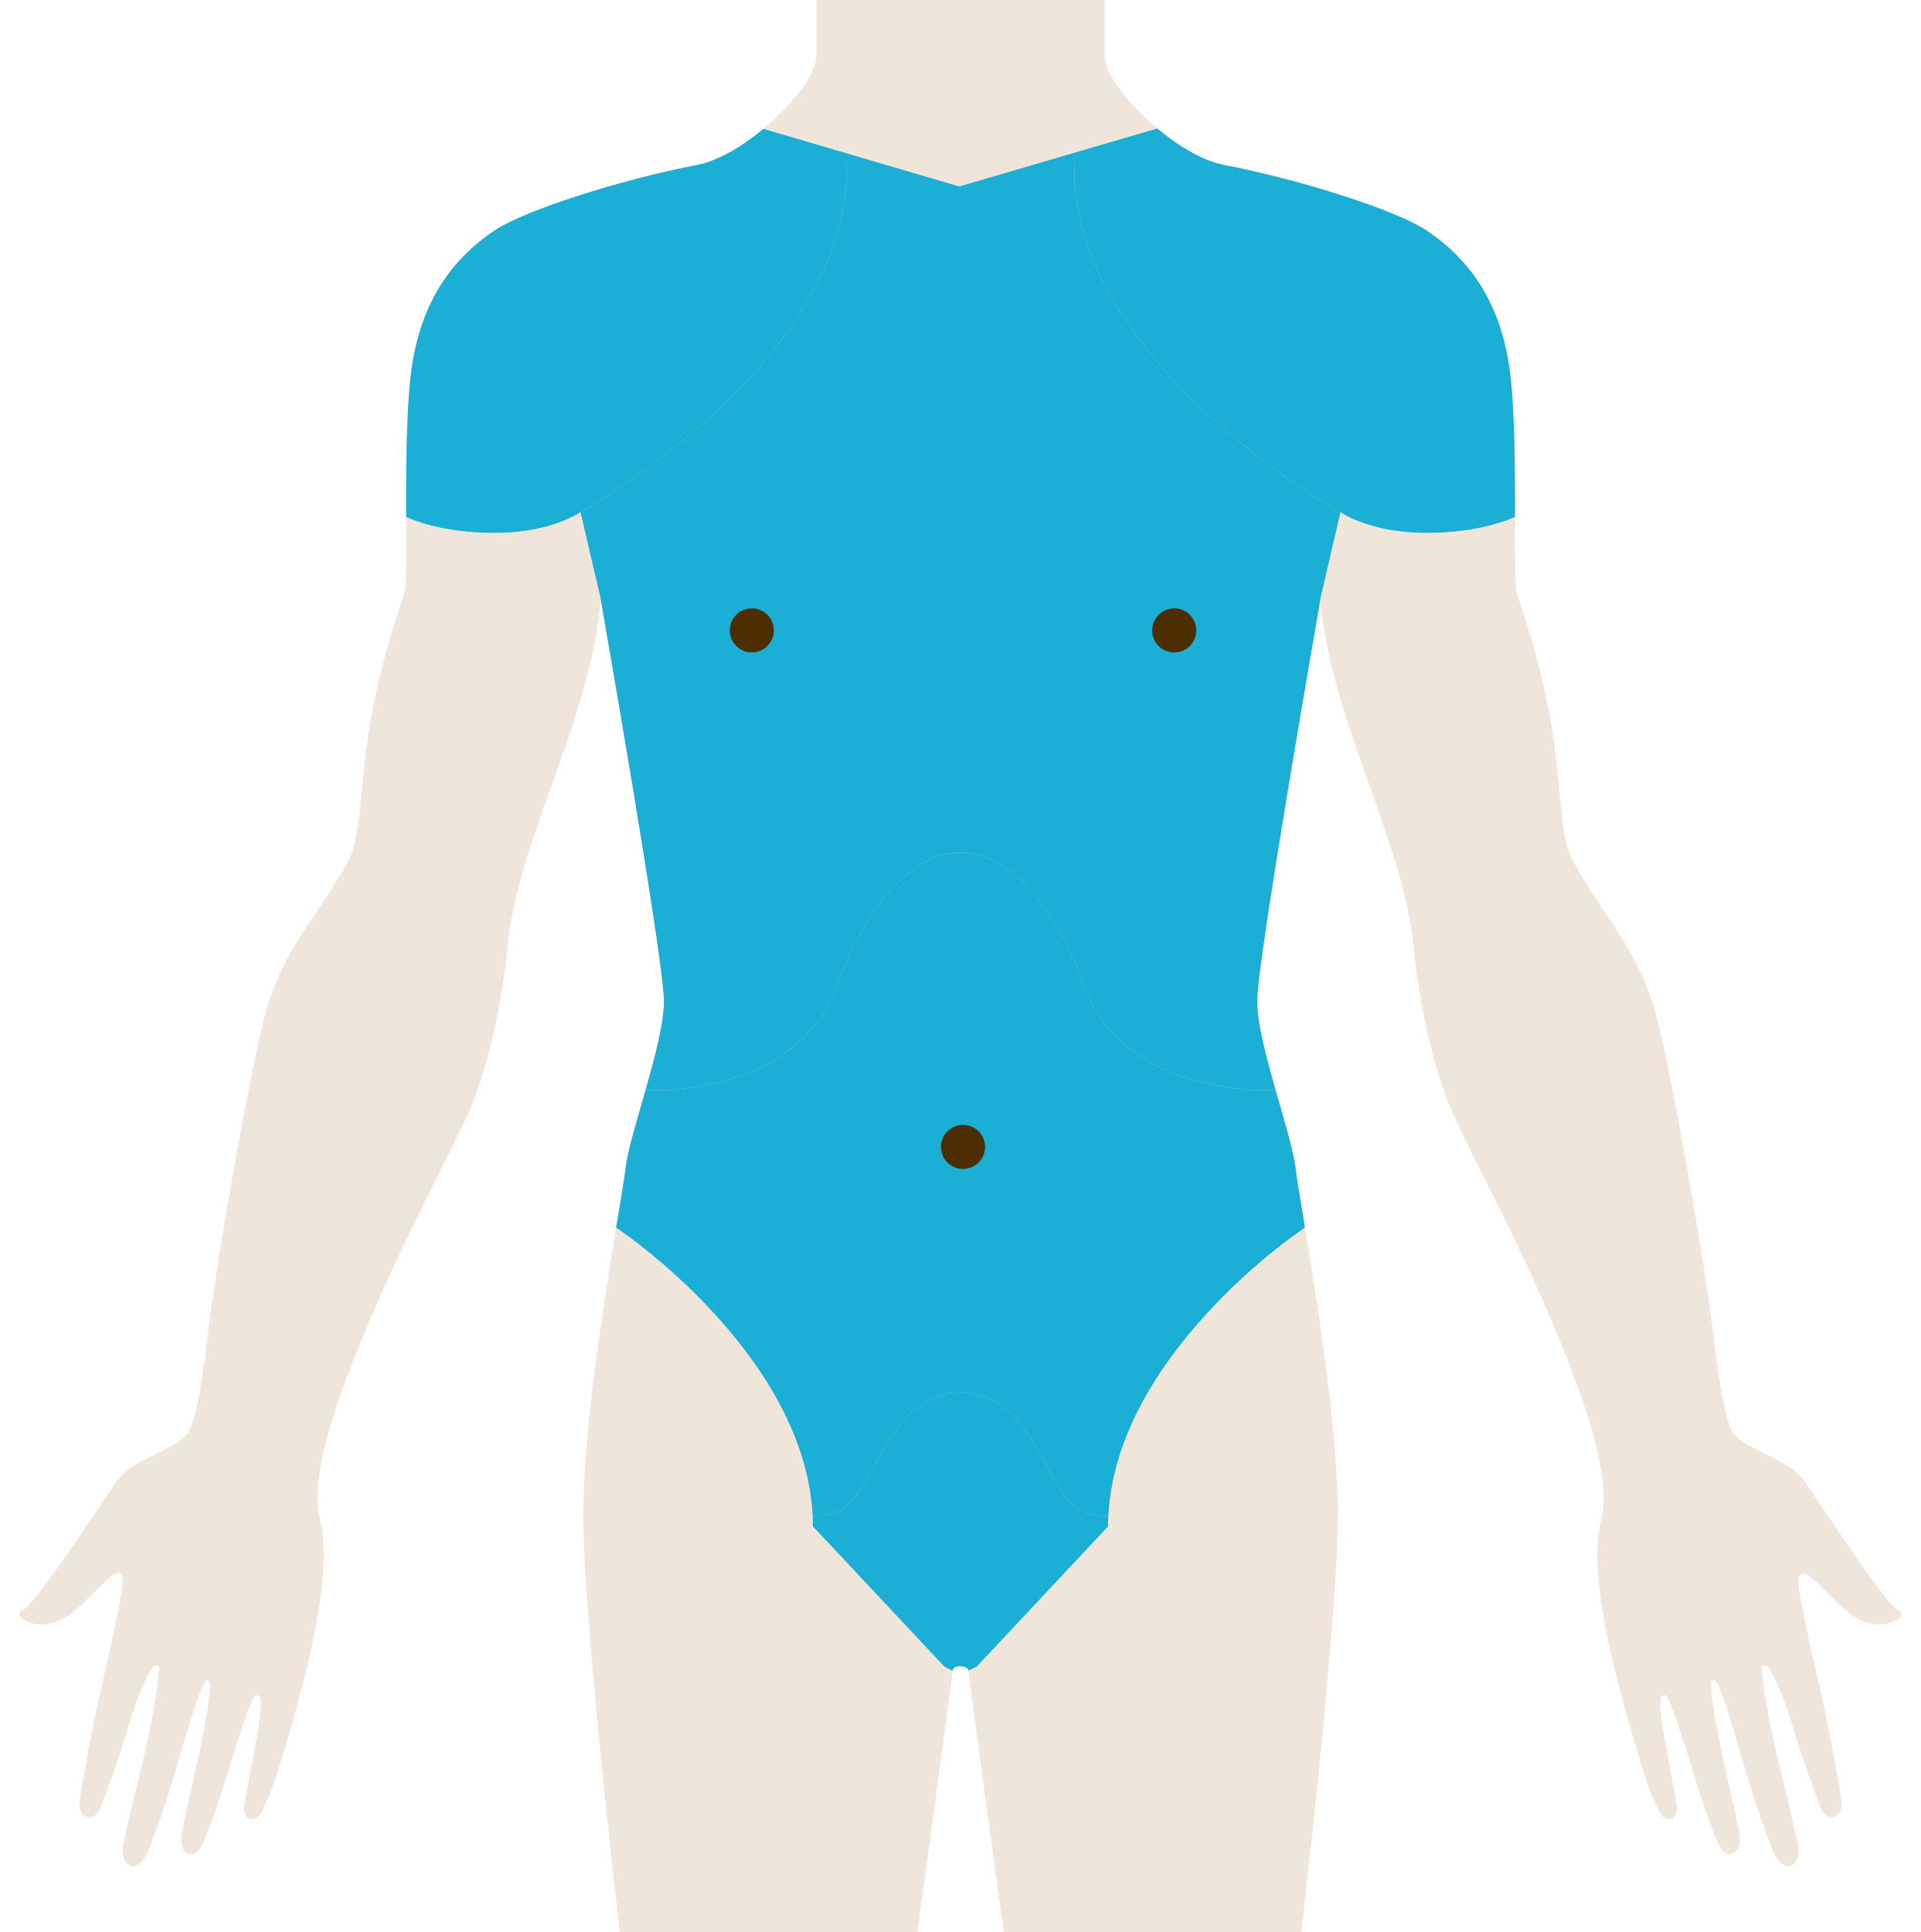
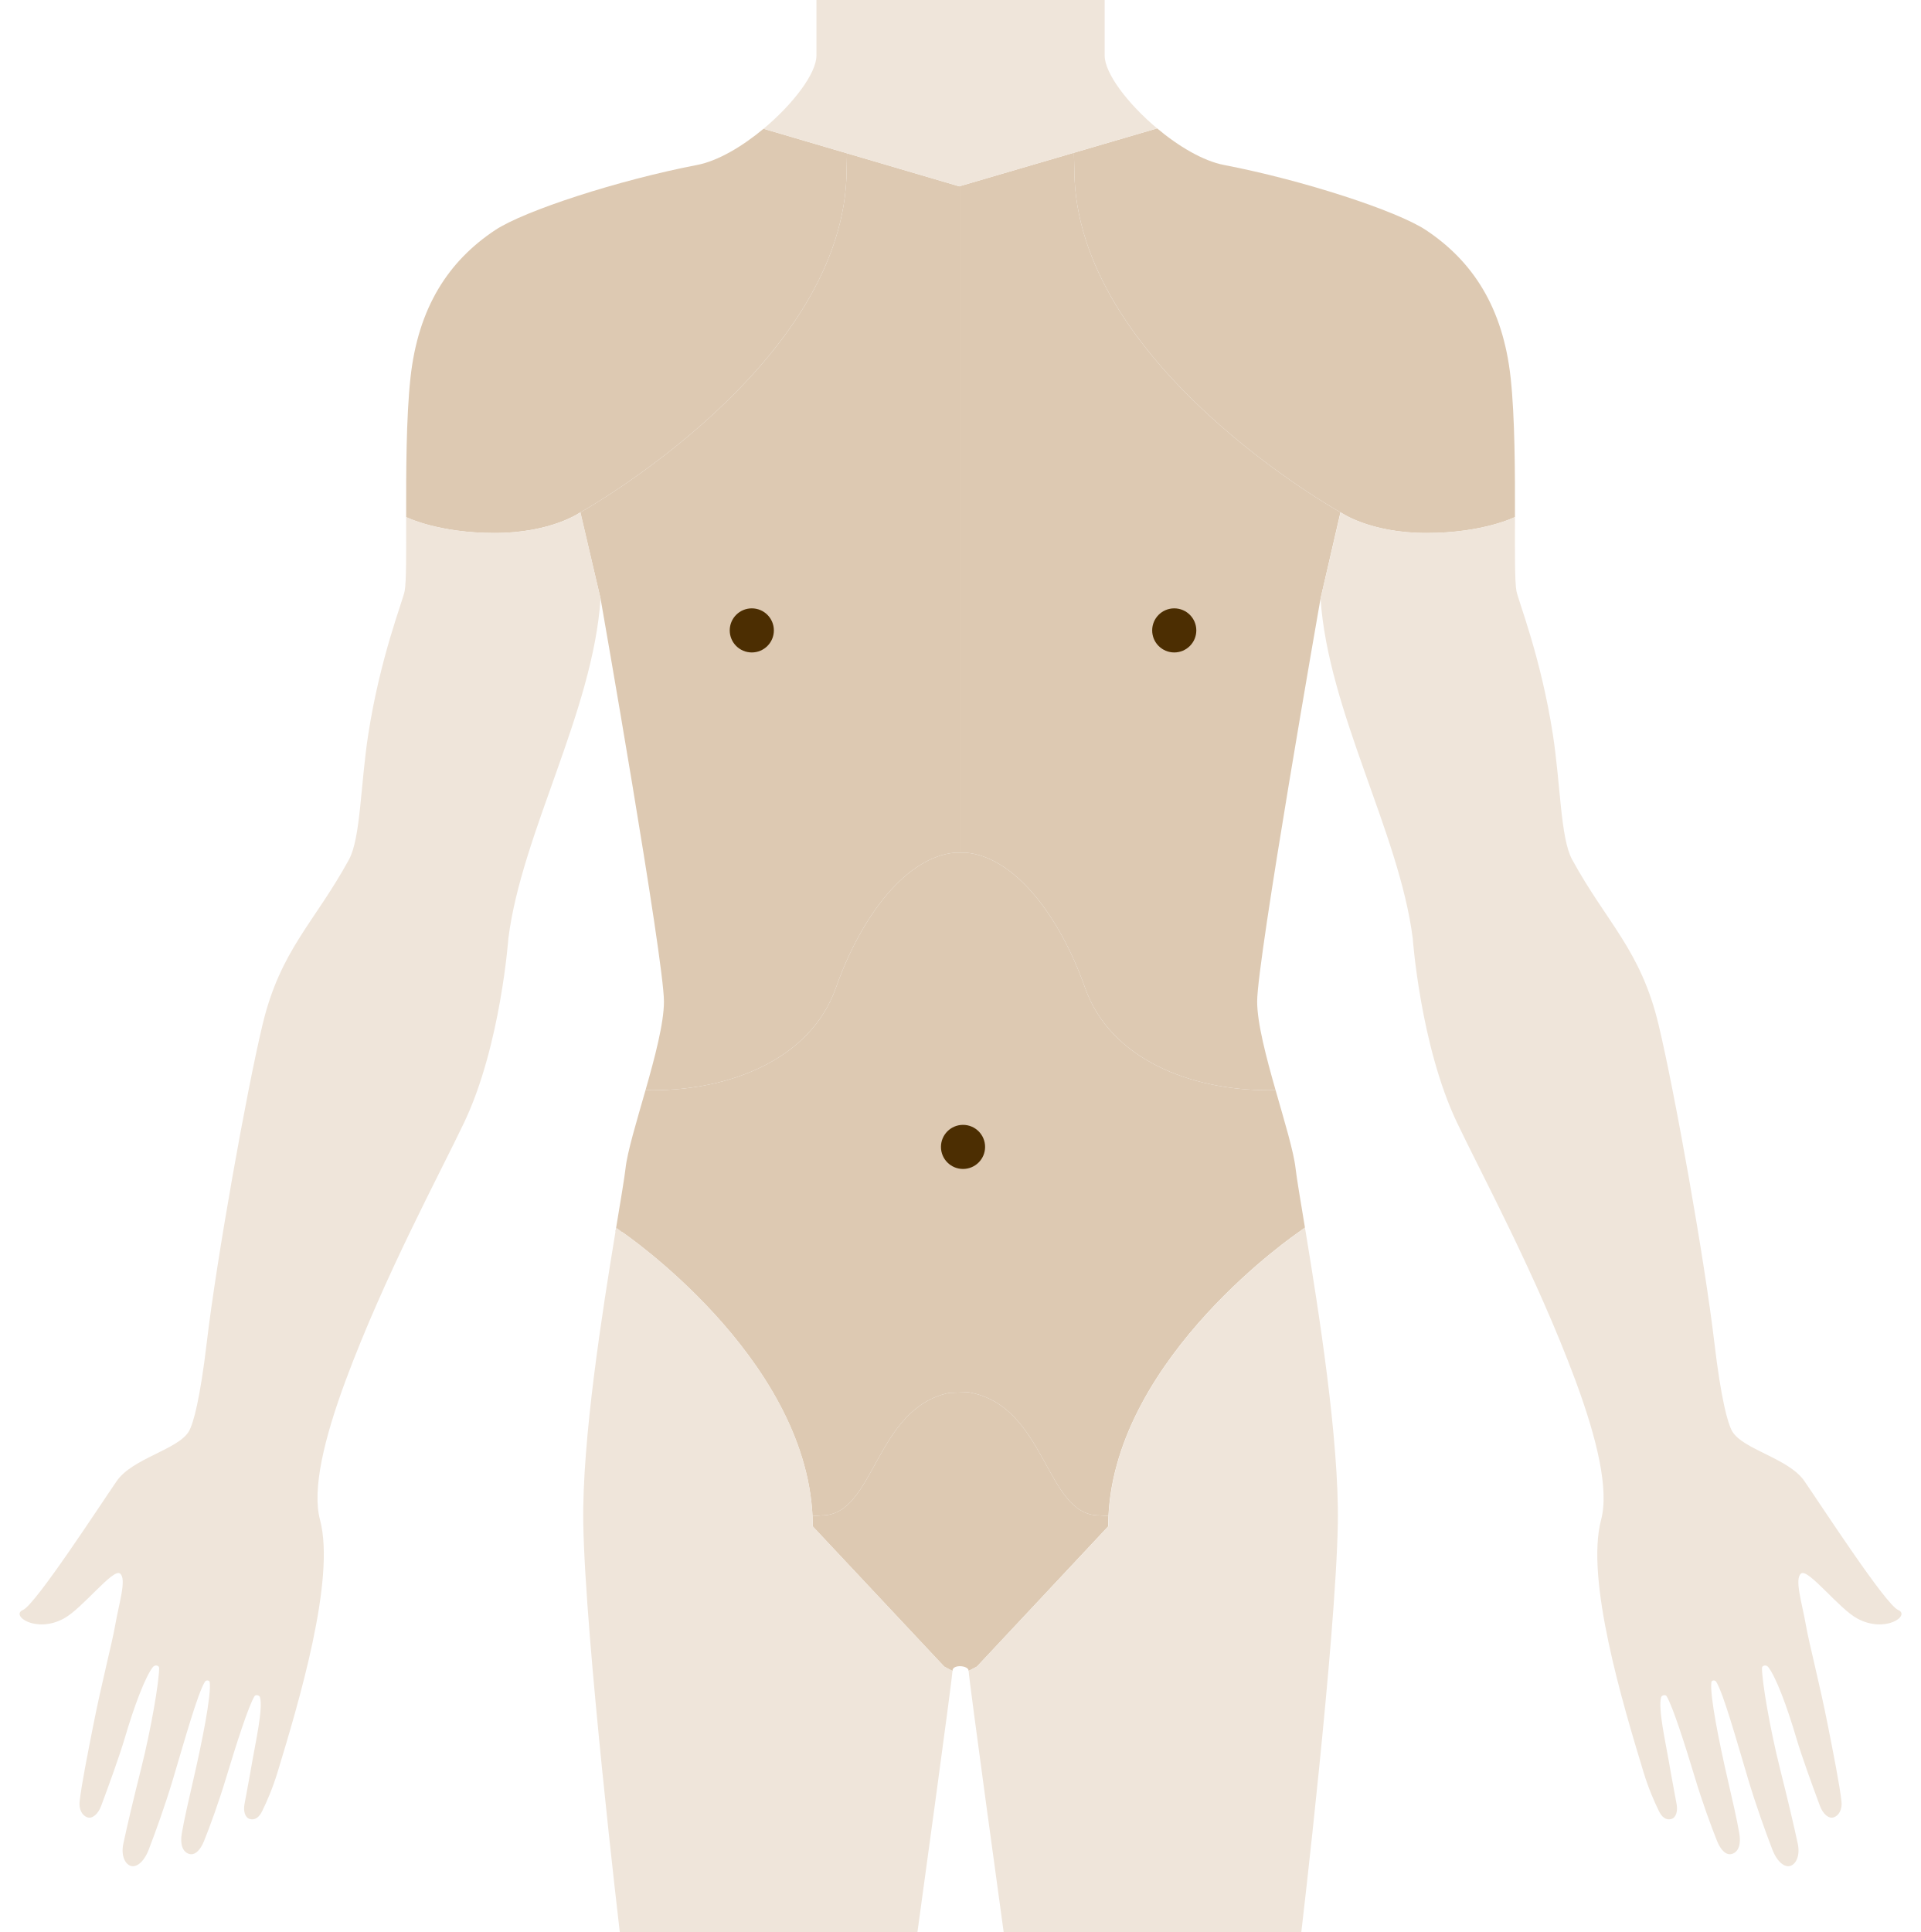
<svg xmlns="http://www.w3.org/2000/svg" version="1.1" x="0px" y="0px" width="500px" height="503px" viewBox="0 0 500 503" enable-background="new 0 0 500 503" xml:space="preserve">
-   <g id="Legs">
-     <g id="Unselected_5_">
- 	</g>
-     <g id="Selected_5_">
- 	</g>
-     <g id="Features_5_">
- 	</g>
-   </g>
-   <g id="Arm__x28_L_x29_">
-     <g id="Unselected_3_">
- 	</g>
-     <g id="Selected_3_">
- 	</g>
-     <g id="Features_3_">
- 	</g>
-   </g>
-   <g id="Arm__x28_R_x29_">
-     <g id="Unselected_4_">
- 	</g>
-     <g id="Selected_4_">
- 	</g>
-     <g id="Features_4_">
- 	</g>
-   </g>
-   <g id="Body__x28_B_x29_">
-     <g id="Unselected_2_">
- 	</g>
-     <g id="Selected_2_">
- 	</g>
-     <g id="Features_2_">
- 	</g>
-   </g>
-   <g id="Body__x28_F_x29_">
+   <g id="Body">
    <g id="Unselected">
-       <path id="chest_left_1_" fill="#DDC9B2" d="M349.024,133.378c0,0-69.299-38.537-69.299-89.375l-0.099-4.235l-29.543,8.651v173.577    h1.438c12.409,1.077,24.207,15.954,31.008,35.195c6.592,18.656,27.64,26.649,47.668,26.649l1.927-0.046    c-2.435-8.545-4.79-17.433-4.79-23.055c0-10.988,16.502-104.896,16.502-104.896L349.024,133.378z" />
-       <path id="chest_right_1_" fill="#DDC9B2" d="M249.765,48.513l-29.228-8.596l-0.096,4.086c0,50.838-69.299,89.375-69.299,89.375    H151.1l5.274,22.467c0,0,16.502,93.907,16.502,104.896c0,5.624-2.357,14.517-4.793,23.064l1.887,0.036    c20.028,0,41.075-7.993,47.668-26.649c6.799-19.241,18.599-34.118,31.009-35.195h1.438V48.419L249.765,48.513z" />
-       <path id="shoulder_left_1_" fill="#DDC9B2" d="M349.024,133.378h0.043c0,0,7.509,5.39,22.343,5.39    c14.83,0,23.047-4.163,23.051-4.166c0.021-11.614-0.008-25.915-1.121-36.198c-2-18.481-10-30.47-22.002-38.463    c-7.649-5.094-32.257-13.074-52.604-16.982c-5.491-1.055-11.888-4.875-17.449-9.533l-21.658,6.343l0.099,4.235    C279.726,94.841,349.024,133.378,349.024,133.378z" />
-       <path id="shoulder_right_1_" fill="#DDC9B2" d="M151.1,133.378h0.043c0,0,69.299-38.537,69.299-89.375l0.096-4.086l-21.733-6.391    c-5.533,4.613-11.876,8.385-17.327,9.432c-20.347,3.908-44.954,11.889-52.604,16.982c-12.001,7.993-20.001,19.98-22.001,38.463    c-1.114,10.289-1.143,24.603-1.121,36.22c0.459,0.228,8.602,4.145,23.007,4.145C143.591,138.768,151.1,133.378,151.1,133.378z" />
-       <path id="groin_1_" fill="#DDC9B2" d="M252.147,362.472l-4.999,0.164c-19.405,4.047-19.373,31.898-33.116,31.898l-2.476,0.188    c0.043,0.891,0.072,1.783,0.072,2.682l34.219,36.488c0,0,2.156,1.204,2.156,1.104c0-1.76,4.203-1.425,4.203,0    c0,0.061,2.156-1.104,2.156-1.104l34.176-36.488c0-0.906,0.029-1.807,0.073-2.703l-2.477-0.166    C272.189,394.534,272.431,365.856,252.147,362.472z" />
-       <path id="abdomen_1_" fill="#DDC9B2" d="M337.337,304.197c-0.488-4.392-2.886-12.241-5.212-20.402l-1.927,0.046    c-20.028,0-41.076-7.993-47.668-26.649c-6.801-19.241-18.599-34.118-31.008-35.195h-2.876    c-12.41,1.077-24.21,15.954-31.009,35.195c-6.593,18.656-27.64,26.649-47.668,26.649l-1.887-0.036    c-2.325,8.157-4.721,16.002-5.209,20.393c-0.278,2.506-1.296,8.468-2.606,16.41l1.69,0.131c0,0,47.611,32.231,49.599,73.983    l2.476-0.188c13.743,0,13.711-27.852,33.116-31.898l4.999-0.164c20.283,3.385,20.042,32.062,33.988,32.062l2.477,0.166    c2.003-41.742,49.598-73.962,49.598-73.962l1.567-1.141C338.547,312.16,337.604,306.596,337.337,304.197z" />
+       <path id="chest_left" fill="#DDC9B2" d="M349.024,133.378c0,0-69.299-38.537-69.299-89.375l-0.099-4.235l-29.543,8.651v173.577    h1.438c12.409,1.077,24.207,15.954,31.008,35.195c6.592,18.656,27.64,26.649,47.668,26.649l1.927-0.046    c-2.435-8.545-4.79-17.433-4.79-23.055c0-10.988,16.502-104.896,16.502-104.896L349.024,133.378z" ng-click="toggleSelection()" />
+       <path id="chest_right" fill="#DDC9B2" d="M249.765,48.513l-29.228-8.596l-0.096,4.086c0,50.838-69.299,89.375-69.299,89.375    H151.1l5.274,22.467c0,0,16.502,93.907,16.502,104.896c0,5.624-2.357,14.517-4.793,23.064l1.887,0.036    c20.028,0,41.075-7.993,47.668-26.649c6.799-19.241,18.599-34.118,31.009-35.195h1.438V48.419L249.765,48.513z" ng-click="toggleSelection()" />
+       <path id="shoulder_left" fill="#DDC9B2" d="M349.024,133.378h0.043c0,0,7.509,5.39,22.343,5.39    c14.83,0,23.047-4.163,23.051-4.166c0.021-11.614-0.008-25.915-1.121-36.198c-2-18.481-10-30.47-22.002-38.463    c-7.649-5.094-32.257-13.074-52.604-16.982c-5.491-1.055-11.888-4.875-17.449-9.533l-21.658,6.343l0.099,4.235    C279.726,94.841,349.024,133.378,349.024,133.378z" ng-click="toggleSelection()" />
+       <path id="shoulder_right" fill="#DDC9B2" d="M151.1,133.378h0.043c0,0,69.299-38.537,69.299-89.375l0.096-4.086l-21.733-6.391    c-5.533,4.613-11.876,8.385-17.327,9.432c-20.347,3.908-44.954,11.889-52.604,16.982c-12.001,7.993-20.001,19.98-22.001,38.463    c-1.114,10.289-1.143,24.603-1.121,36.22c0.459,0.228,8.602,4.145,23.007,4.145C143.591,138.768,151.1,133.378,151.1,133.378z" ng-click="toggleSelection()" />
+       <path id="groin" fill="#DDC9B2" d="M252.147,362.472l-4.999,0.164c-19.405,4.047-19.373,31.898-33.116,31.898l-2.476,0.188    c0.043,0.891,0.072,1.783,0.072,2.682l34.219,36.488c0,0,2.156,1.204,2.156,1.104c0-1.76,4.203-1.425,4.203,0    c0,0.061,2.156-1.104,2.156-1.104l34.176-36.488c0-0.906,0.029-1.807,0.073-2.703l-2.477-0.166    C272.189,394.534,272.431,365.856,252.147,362.472z" ng-click="toggleSelection()" />
+       <path id="abdomen" fill="#DDC9B2" d="M337.337,304.197c-0.488-4.392-2.886-12.241-5.212-20.402l-1.927,0.046    c-20.028,0-41.076-7.993-47.668-26.649c-6.801-19.241-18.599-34.118-31.008-35.195h-2.876    c-12.41,1.077-24.21,15.954-31.009,35.195c-6.593,18.656-27.64,26.649-47.668,26.649l-1.887-0.036    c-2.325,8.157-4.721,16.002-5.209,20.393c-0.278,2.506-1.296,8.468-2.606,16.41l1.69,0.131c0,0,47.611,32.231,49.599,73.983    l2.476-0.188c13.743,0,13.711-27.852,33.116-31.898l4.999-0.164c20.283,3.385,20.042,32.062,33.988,32.062l2.477,0.166    c2.003-41.742,49.598-73.962,49.598-73.962l1.567-1.141C338.547,312.16,337.604,306.596,337.337,304.197z" ng-click="toggleSelection()" />
    </g>
-     <g id="Selected">
-       <path id="chest_left_3_" fill="#1CAFD5" d="M349.024,133.378c0,0-69.299-38.537-69.299-89.375l-0.099-4.235l-29.543,8.651v173.577    h1.438c12.409,1.077,24.207,15.954,31.008,35.195c6.592,18.656,27.64,26.649,47.668,26.649l1.927-0.046    c-2.435-8.545-4.79-17.433-4.79-23.055c0-10.988,16.502-104.896,16.502-104.896L349.024,133.378z" />
-       <path id="chest_right_3_" fill="#1CAFD5" d="M249.765,48.513l-29.228-8.596l-0.096,4.086c0,50.838-69.299,89.375-69.299,89.375    H151.1l5.274,22.467c0,0,16.502,93.907,16.502,104.896c0,5.624-2.357,14.517-4.793,23.064l1.887,0.036    c20.028,0,41.075-7.993,47.668-26.649c6.799-19.241,18.599-34.118,31.009-35.195h1.438V48.419L249.765,48.513z" />
-       <path id="shoulder_left_3_" fill="#1CAFD5" d="M349.024,133.378h0.043c0,0,7.509,5.39,22.343,5.39    c14.83,0,23.047-4.163,23.051-4.166c0.021-11.614-0.008-25.915-1.121-36.198c-2-18.481-10-30.47-22.002-38.463    c-7.649-5.094-32.257-13.074-52.604-16.982c-5.491-1.055-11.888-4.875-17.449-9.533l-21.658,6.343l0.099,4.235    C279.726,94.841,349.024,133.378,349.024,133.378z" />
-       <path id="shoulder_right_3_" fill="#1CAFD5" d="M151.1,133.378h0.043c0,0,69.299-38.537,69.299-89.375l0.096-4.086l-21.733-6.391    c-5.533,4.613-11.876,8.385-17.327,9.432c-20.347,3.908-44.954,11.889-52.604,16.982c-12.001,7.993-20.001,19.98-22.001,38.463    c-1.114,10.289-1.143,24.603-1.121,36.22c0.459,0.228,8.602,4.145,23.007,4.145C143.591,138.768,151.1,133.378,151.1,133.378z" />
-       <path id="groin_3_" fill="#1CAFD5" d="M252.147,362.472l-4.999,0.164c-19.405,4.047-19.373,31.898-33.116,31.898l-2.476,0.188    c0.043,0.891,0.072,1.783,0.072,2.682l34.219,36.488c0,0,2.156,1.204,2.156,1.104c0-1.76,4.203-1.425,4.203,0    c0,0.061,2.156-1.104,2.156-1.104l34.176-36.488c0-0.906,0.029-1.807,0.073-2.703l-2.477-0.166    C272.189,394.534,272.431,365.856,252.147,362.472z" />
-       <path id="abdomen_3_" fill="#1CAFD5" d="M337.337,304.197c-0.488-4.392-2.886-12.241-5.212-20.402l-1.927,0.046    c-20.028,0-41.076-7.993-47.668-26.649c-6.801-19.241-18.599-34.118-31.008-35.195h-2.876    c-12.41,1.077-24.21,15.954-31.009,35.195c-6.593,18.656-27.64,26.649-47.668,26.649l-1.887-0.036    c-2.325,8.157-4.721,16.002-5.209,20.393c-0.278,2.506-1.13,7.458-2.44,15.4l1.524,1.141c0,0,47.611,32.231,49.599,73.983    l2.476-0.188c13.743,0,13.711-27.852,33.116-31.898l4.999-0.164c20.283,3.385,20.042,32.062,33.988,32.062l2.477,0.166    c2.003-41.742,49.598-73.962,49.598-73.962l1.567-1.141C338.547,312.16,337.604,306.596,337.337,304.197z" />
-     </g>
-     <g id="Features_1_">
+     <g id="Features">
      <path id="left_arm" fill="#EFE5DA" d="M349.067,133.378l-5.23,22.467c2,29.471,20.5,60.94,24.001,88.412    c0,0,2.001,27.973,11.501,47.953c6.442,13.546,20.769,39.977,30.881,67.223c5.611,15.122,8.769,28.375,6.669,36.25    c-4.128,15.474,5.616,47.793,11.014,65.599c1.369,4.5,2.907,7.914,4.022,10.205c0.732,1.51,1.792,2.487,3.22,2.102    c1.312-0.35,1.711-2.123,1.419-3.795c-0.508-2.876-1.329-7.015-2.012-11.068c-0.847-4.973-2.867-13.84-2.042-16.838    c0.142-0.52,1.128-0.785,1.432-0.282c1.594,2.648,4.717,12.404,7.331,21.057c1.965,6.514,4.232,12.729,5.814,16.659    c0.973,2.423,2.424,3.837,3.95,3.327c1.652-0.56,2.326-2.512,1.827-5.391c-0.63-3.606-1.783-8.684-3.066-14.223    c-2.066-8.938-4.67-21.717-4.191-25.098c0.067-0.482,0.928-0.625,1.265-0.073c1.914,3.149,5.336,15.436,8.311,25.384    c2.104,7.025,4.556,13.754,6.315,18.337c1.231,3.198,3.246,4.757,4.774,4.169c1.481-0.562,2.444-2.805,1.829-5.715    c-1.026-4.861-2.758-12.09-4.65-19.643c-2.624-10.481-4.653-22.432-4.677-26.118c-0.007-0.685,1.087-0.96,1.643-0.241    c1.99,2.564,4.837,10.11,7.261,18.33c1.55,5.24,4.461,13.151,6.202,17.827c0.767,2.07,2.285,3.448,3.649,2.931    c1.293-0.488,2.196-2.043,1.946-4.166c-0.539-4.6-2.07-12.256-3.504-19.547c-2.231-11.337-4.971-21.721-5.764-26.338    c-0.984-5.709-3.06-12.057-1.229-13.416c1.831-1.355,9.77,9.104,14.604,11.721c7.312,3.969,13.955-0.812,10.654-2.217    c-3.302-1.406-20.306-27.637-24.437-33.593c-4.135-5.955-16.029-8.167-18.791-12.958c-1.136-1.979-2.893-8.293-4.652-23.232    c-2.5-21.23-10.262-64.91-14.512-82.643c-4.671-19.492-13.501-26.474-22.501-42.957c-3.031-5.553-3-19.48-5.001-32.469    c-3.128-20.304-9.034-34.895-9.501-37.462c-0.444-2.438-0.396-9.987-0.379-19.246c0,0-8.218,4.166-23.052,4.166    S349.067,133.378,349.067,133.378" />
      <path id="right_arm" fill="#EFE5DA" d="M156.374,155.845c-2,29.471-20.5,60.94-24.001,88.412c0,0-2.001,27.973-11.501,47.953    c-6.442,13.546-20.769,39.977-30.881,67.223c-5.611,15.122-8.769,28.375-6.669,36.25c4.128,15.474-5.616,47.793-11.014,65.599    c-1.369,4.5-2.907,7.914-4.022,10.205c-0.732,1.51-1.792,2.487-3.22,2.102c-1.312-0.35-1.711-2.123-1.419-3.795    c0.508-2.876,1.329-7.015,2.012-11.068c0.847-4.973,2.867-13.84,2.042-16.838c-0.142-0.52-1.128-0.785-1.432-0.282    c-1.594,2.648-4.717,12.404-7.331,21.057c-1.965,6.514-4.232,12.729-5.814,16.659c-0.973,2.423-2.424,3.837-3.95,3.327    c-1.652-0.56-2.326-2.512-1.827-5.391c0.63-3.606,1.783-8.684,3.066-14.223c2.066-8.938,4.67-21.717,4.191-25.098    c-0.067-0.482-0.928-0.625-1.265-0.073c-1.914,3.149-5.336,15.436-8.311,25.384c-2.104,7.025-4.556,13.754-6.315,18.337    c-1.231,3.198-3.246,4.757-4.774,4.169c-1.481-0.562-2.444-2.805-1.829-5.715c1.026-4.861,2.758-12.09,4.65-19.643    c2.624-10.481,4.653-22.432,4.677-26.118c0.007-0.685-1.087-0.96-1.643-0.241c-1.99,2.564-4.837,10.11-7.261,18.33    c-1.55,5.24-4.461,13.151-6.202,17.827c-0.767,2.07-2.285,3.448-3.649,2.931c-1.293-0.488-2.196-2.043-1.946-4.166    c0.539-4.6,2.07-12.256,3.504-19.547c2.231-11.337,4.971-21.721,5.764-26.338c0.984-5.709,3.06-12.057,1.229-13.416    c-1.831-1.355-9.77,9.104-14.604,11.721c-7.312,3.969-13.955-0.812-10.654-2.217c3.302-1.406,20.306-27.637,24.437-33.593    c4.135-5.955,16.029-8.167,18.791-12.958c1.136-1.979,2.893-8.293,4.652-23.232c2.5-21.23,10.262-64.91,14.512-82.643    c4.671-19.492,13.501-26.474,22.501-42.957c3.031-5.553,3-19.48,5.001-32.469c3.128-20.304,9.034-34.895,9.501-37.462    c0.444-2.438,0.396-9.987,0.379-19.246c0,0,8.218,4.166,23.052,4.166s22.343-5.39,22.343-5.39L156.374,155.845z" />
      <path id="neck" fill="#EFE5DA" d="M301.285,33.425c-7.609-6.374-13.654-14.322-13.654-18.939c0-11.488,0-14.485,0-14.485H212.58    c0,0,0,2.997,0,14.485c0,4.643-6.109,12.65-13.776,19.041l50.961,14.986L301.285,33.425z" />
      <g id="navel-nipples">
        <ellipse fill="#4C2E02" cx="250.749" cy="298.6" rx="5.746" ry="5.74" />
        <ellipse fill="#4C2E02" cx="195.752" cy="164.127" rx="5.746" ry="5.74" />
        <ellipse fill="#4C2E02" cx="305.746" cy="164.127" rx="5.746" ry="5.74" />
      </g>
-       <path id="right_leg_1_" fill="#EFE5DA" d="M339.95,320.644l-0.173-1.046l-1.524,1.141c0,0-49.671,33.618-49.671,76.665    l-34.219,36.488l-2.156,1.104c0,1.759,9.122,68.004,9.122,68.004h77.508c0,0,9-76.425,9.501-106.394    C348.697,375.003,343.343,341.2,339.95,320.644" />
-       <path id="right_leg_2_" fill="#EFE5DA" d="M160.261,320.644l0.173-1.046l1.524,1.141c0,0,49.671,33.618,49.671,76.665    l34.219,36.488l2.156,1.104c0,1.759-9.122,68.004-9.122,68.004h-77.508c0,0-9-76.425-9.501-106.394    C151.514,375.003,156.868,341.2,160.261,320.644" />
+       <path id="right_leg" fill="#EFE5DA" d="M339.95,320.644l-0.173-1.046l-1.524,1.141c0,0-49.671,33.618-49.671,76.665    l-34.219,36.488l-2.156,1.104c0,1.759,9.122,68.004,9.122,68.004h77.508c0,0,9-76.425,9.501-106.394    C348.697,375.003,343.343,341.2,339.95,320.644" />
+       <path id="right_leg" fill="#EFE5DA" d="M160.261,320.644l0.173-1.046l1.524,1.141c0,0,49.671,33.618,49.671,76.665    l34.219,36.488l2.156,1.104c0,1.759-9.122,68.004-9.122,68.004h-77.508c0,0-9-76.425-9.501-106.394    C151.514,375.003,156.868,341.2,160.261,320.644" />
    </g>
  </g>
-   <g id="Head">
-     <g id="Unselected_1_">
- 	</g>
-     <g id="Selected_1_">
- 	</g>
-     <g id="Features">
- 	</g>
-   </g>
</svg>
